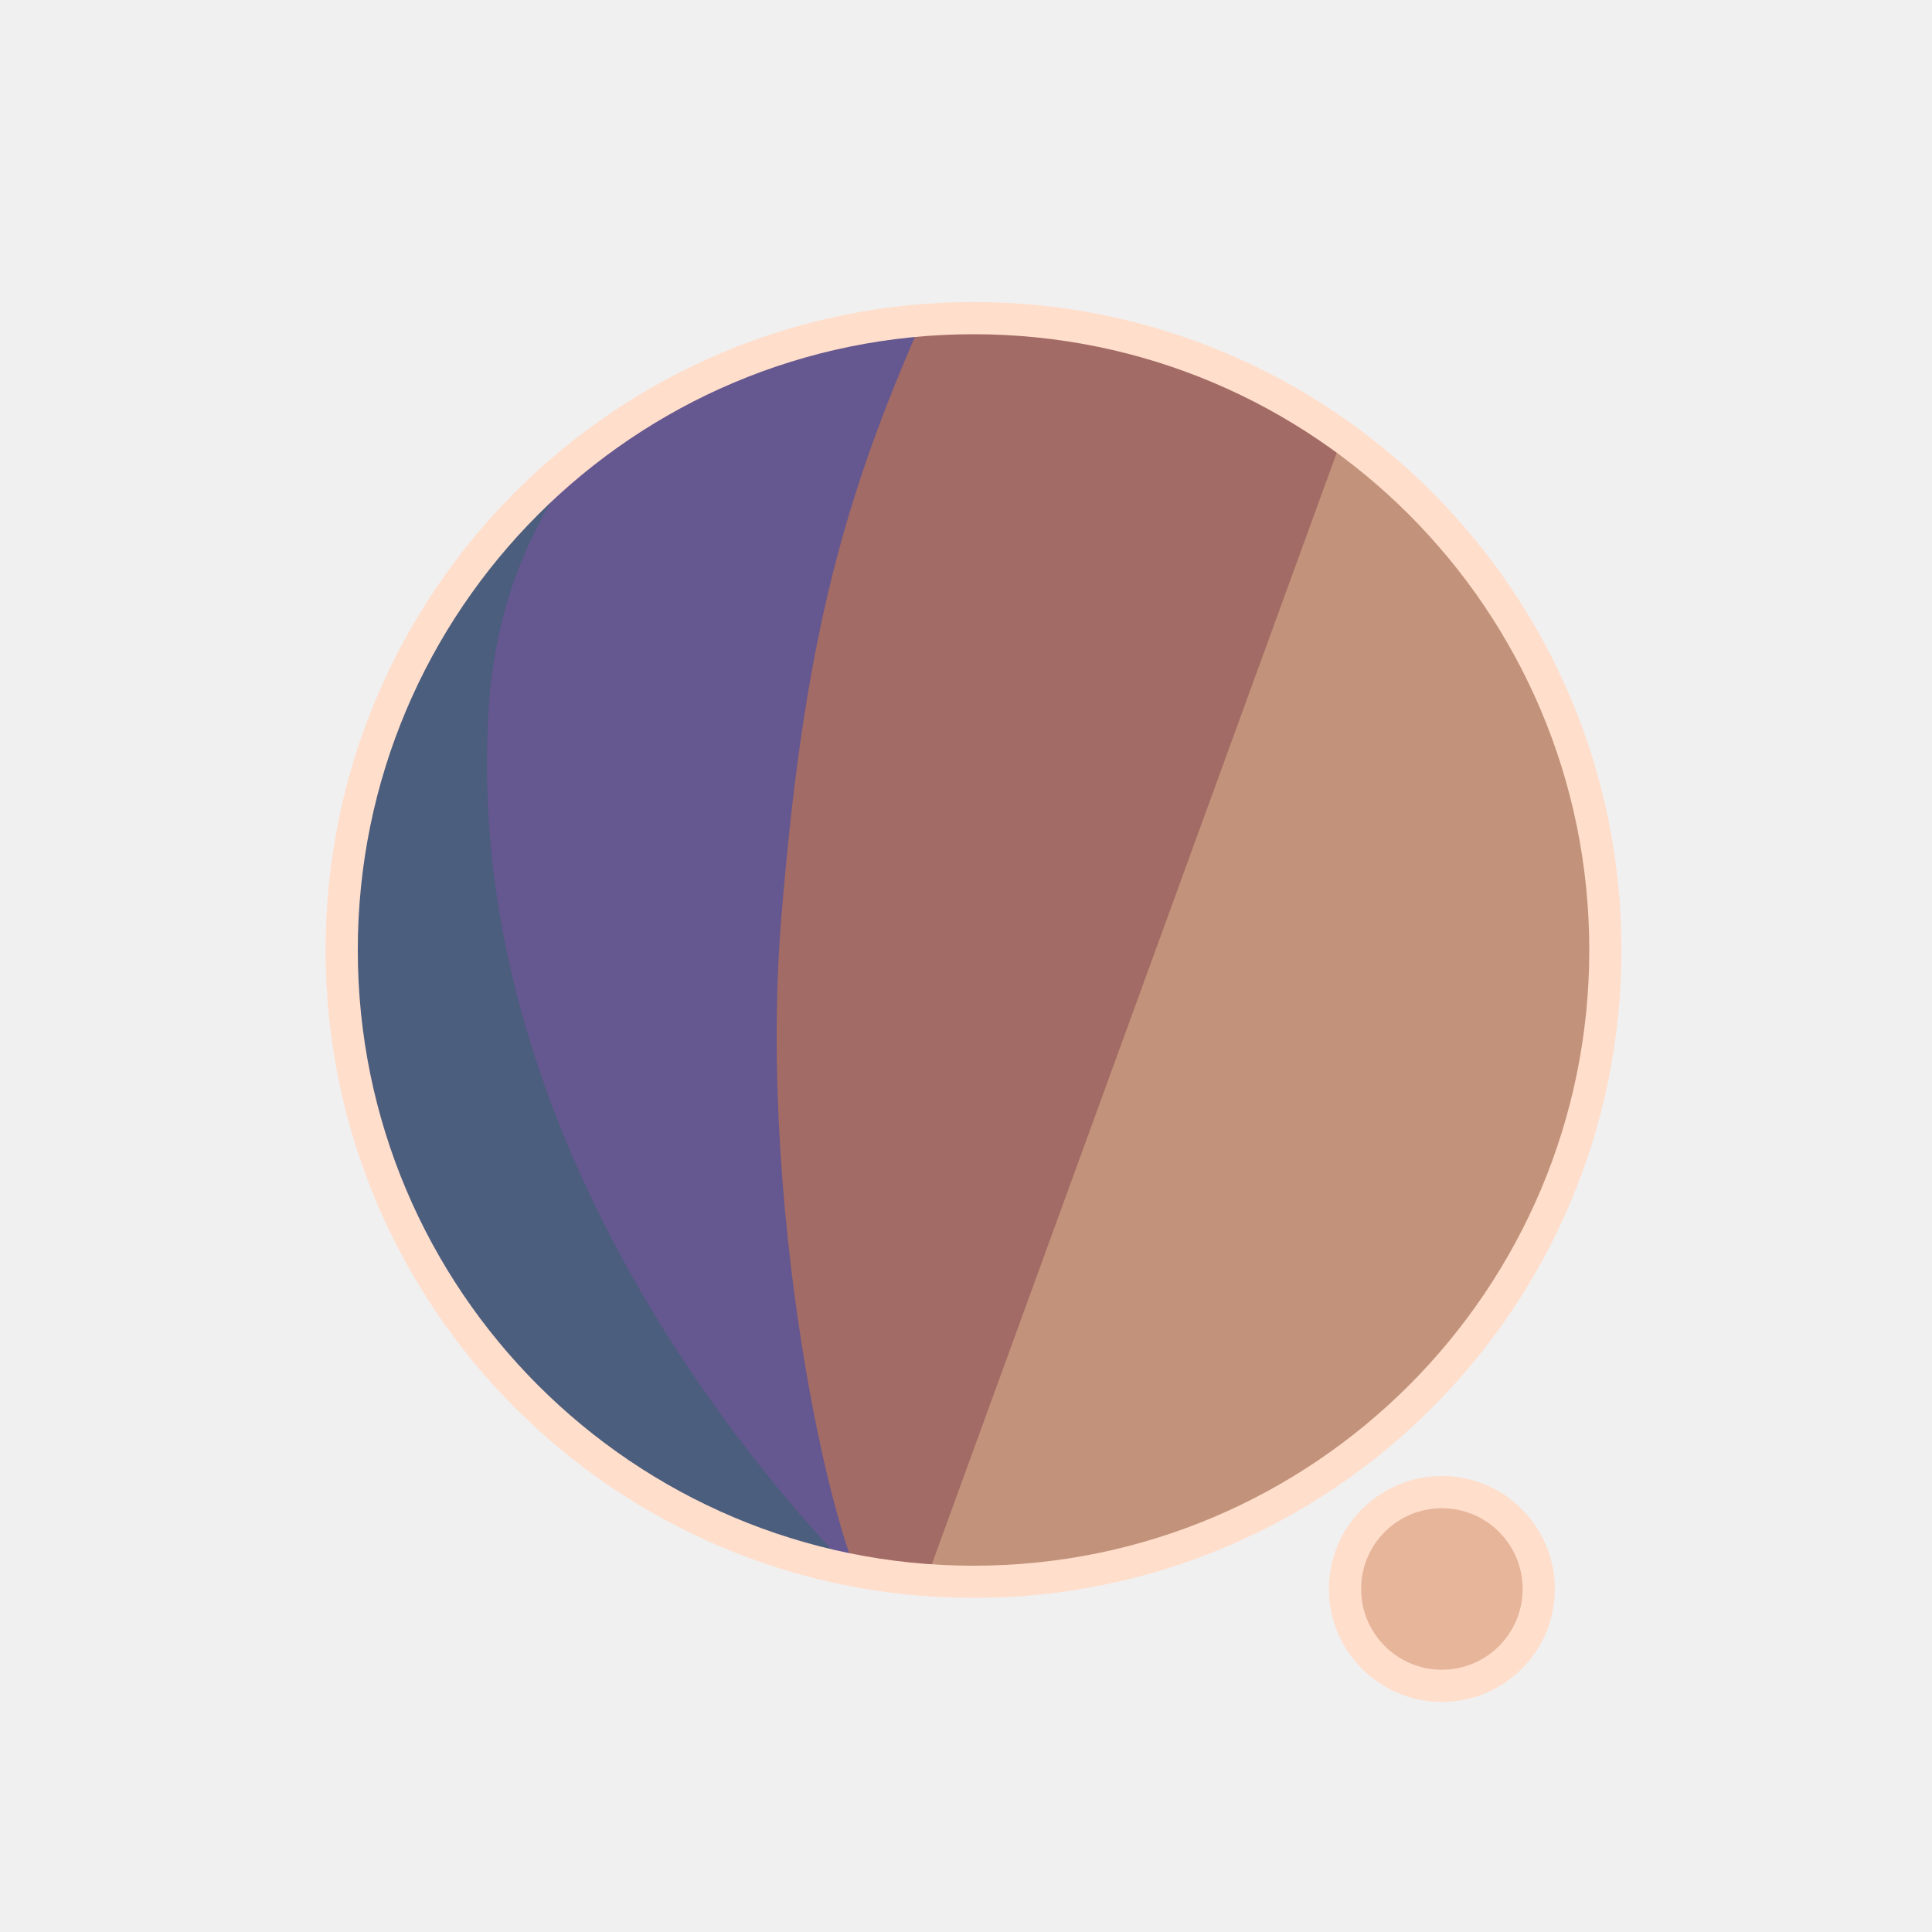
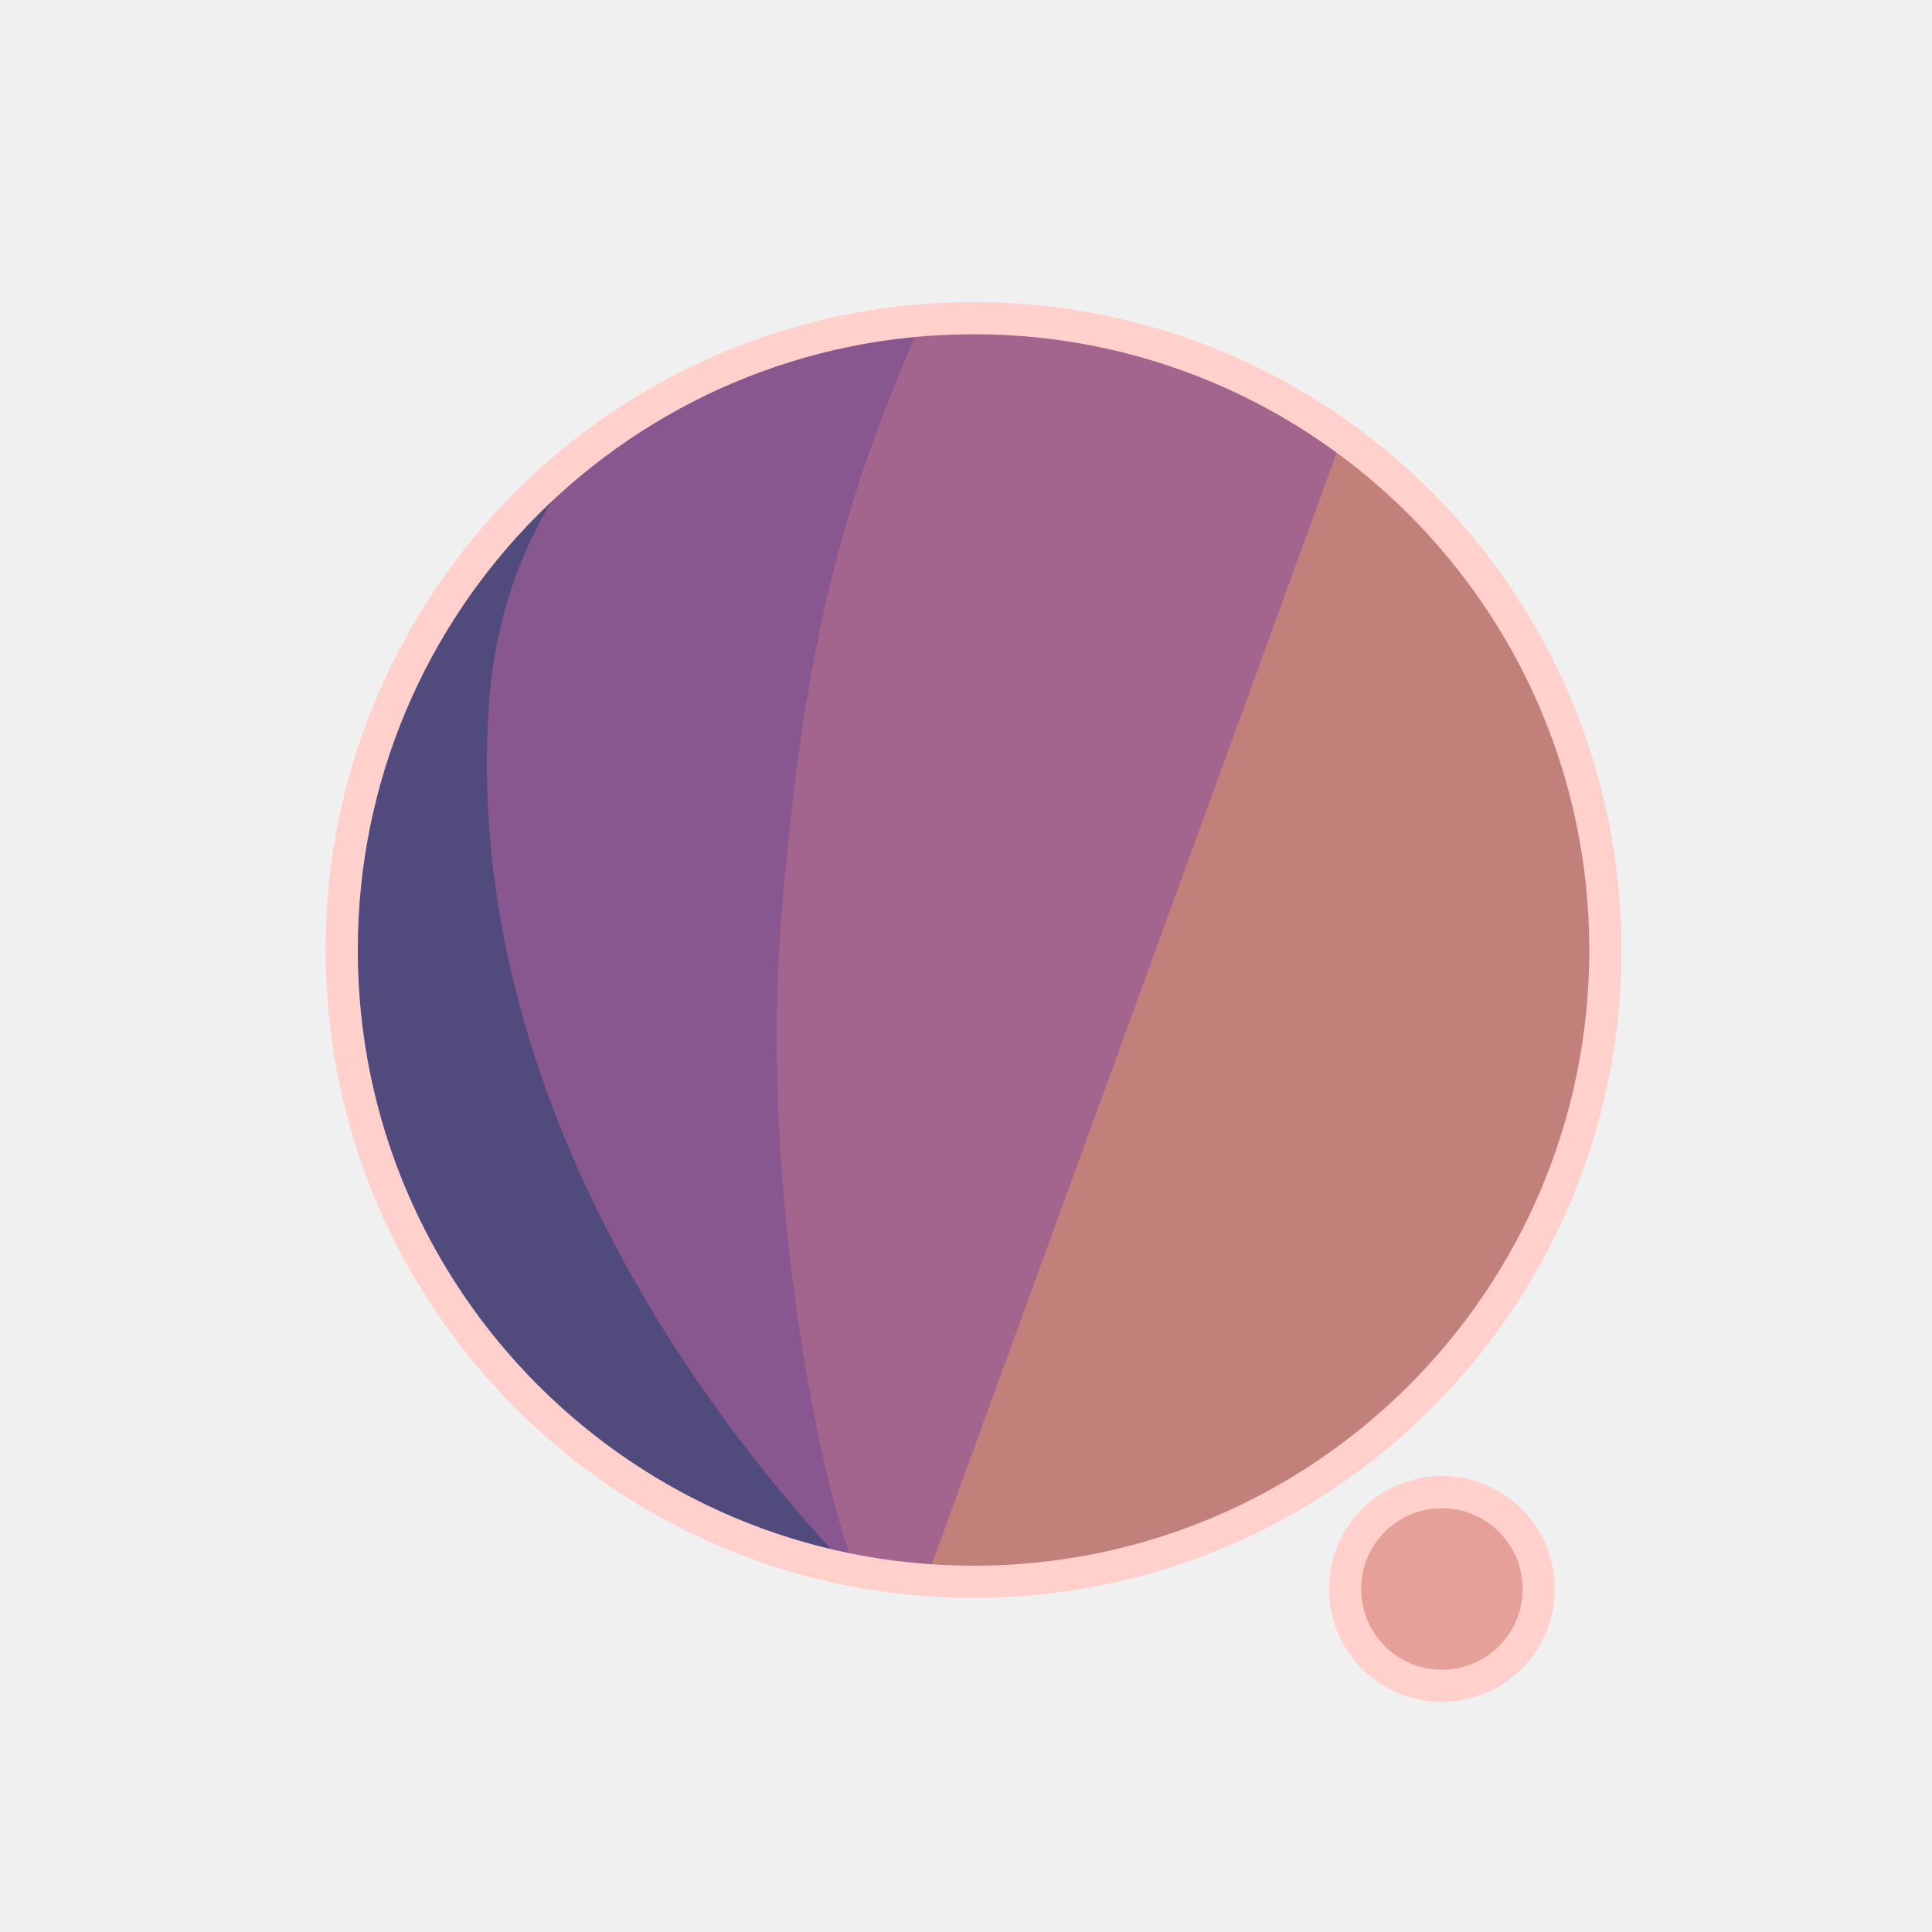
<svg xmlns="http://www.w3.org/2000/svg" width="300" height="300" viewBox="0 0 79.375 79.375" version="1.1" id="svg1">
  <defs id="defs1">
    <filter id="mask-powermask-path-effect5_inverse" style="color-interpolation-filters:sRGB" height="100" width="100" x="-50" y="-50">
      <feColorMatrix id="mask-powermask-path-effect5_primitive1" values="1" type="saturate" result="fbSourceGraphic" />
      <feColorMatrix id="mask-powermask-path-effect5_primitive2" values="-1 0 0 0 1 0 -1 0 0 1 0 0 -1 0 1 0 0 0 1 0 " in="fbSourceGraphic" />
    </filter>
    <clipPath clipPathUnits="userSpaceOnUse" id="clipPath1">
      <circle style="display:inline;fill:#000000;fill-opacity:1;stroke:none;stroke-width:0.214" id="circle3" cx="44.886" cy="38.249" r="22.842" />
    </clipPath>
    <clipPath clipPathUnits="userSpaceOnUse" id="clipPath3">
      <circle style="display:inline;opacity:1;fill:#000000;fill-opacity:1;stroke:none;stroke-width:2.646;stroke-dasharray:none;stroke-opacity:1" id="circle4" cx="39.235" cy="39.029" r="25.959" />
    </clipPath>
    <clipPath clipPathUnits="userSpaceOnUse" id="clipPath4">
      <circle style="display:inline;opacity:1;fill:#000000;fill-opacity:1;stroke:none;stroke-width:0.243" id="circle5" cx="39.997" cy="39.029" r="25.959" />
    </clipPath>
    <clipPath clipPathUnits="userSpaceOnUse" id="clipPath19">
      <g id="g20" style="display:inline">
        <circle style="display:inline;opacity:1;fill:#ffffff;fill-opacity:1;stroke:#000000;stroke-width:1.323;stroke-dasharray:none;stroke-opacity:1" id="circle20" cx="39.997" cy="39.029" r="25.959" />
        <path style="display:inline;fill:#ffffff;fill-opacity:1;stroke:none;stroke-width:1.323;stroke-linecap:round;stroke-linejoin:round;stroke-dasharray:none;stroke-opacity:1" d="M 40.972,71.749 65.107,9.074 51.262,8.513 29.654,71.374 Z" id="path20" />
      </g>
    </clipPath>
  </defs>
  <g id="layer1">
-     <circle style="display:inline;opacity:1;fill:#C2937A;fill-opacity:1;stroke:none;stroke-width:2.646;stroke-dasharray:none;stroke-opacity:1" id="path1" cx="39.997" cy="39.029" r="25.959" />
-     <circle style="display:inline;opacity:1;fill:#E6B59A;fill-opacity:1;stroke:#FFDECC;stroke-width:1.323;stroke-linecap:round;stroke-linejoin:round;stroke-dasharray:none;stroke-opacity:1" id="path23" cx="59.239" cy="65.282" r="3.979" />
-     <path style="display:inline;opacity:1;fill:#A36B65;fill-opacity:1;stroke:none;stroke-width:2.646;stroke-linecap:round;stroke-linejoin:round;stroke-dasharray:none;stroke-opacity:1" d="M 14.114,8.183 56.981,12.942 37.387,66.729 7.337,66.366 Z" id="path4" clip-path="url(#clipPath4)" />
-     <path style="display:inline;opacity:1;fill:#65578F;fill-opacity:1;stroke:none;stroke-width:2.646;stroke-linecap:round;stroke-linejoin:round;stroke-dasharray:none;stroke-opacity:1" d="m 38.537,10.093 c -4.366,9.204 -6.195,15.177 -7.208,27.727 -0.992,12.295 2.307,27.137 4.048,28.492 L 8.159,69.099 11.655,10.117 Z" id="path8" clip-path="url(#clipPath3)" transform="translate(0.7619726)" />
-     <path style="display:inline;opacity:1;fill:#4B5E7D;fill-opacity:1;stroke:none;stroke-width:2.646;stroke-linecap:round;stroke-linejoin:round;stroke-dasharray:none;stroke-opacity:1" d="m 42.193,12.318 c -4.211,1.987 -14.039,6.189 -14.818,16.984 -1.049,14.531 8.417,27.086 14.901,33.188 l -22.177,3.33 -0.971,-51.47 z" id="path12" clip-path="url(#clipPath1)" transform="matrix(1.1365,0,0,1.1365,-11.01583,-4.44086)" />
+     <circle style="display:inline;opacity:1;fill:#C2807A;fill-opacity:1;stroke:none;stroke-width:2.646;stroke-dasharray:none;stroke-opacity:1" id="path1" cx="39.997" cy="39.029" r="25.959" />
+     <circle style="display:inline;opacity:1;fill:#E6A09A;fill-opacity:1;stroke:#FFD0CC;stroke-width:1.323;stroke-linecap:round;stroke-linejoin:round;stroke-dasharray:none;stroke-opacity:1" id="path23" cx="59.239" cy="65.282" r="3.979" />
+     <path style="display:inline;opacity:1;fill:#A3658D;fill-opacity:1;stroke:none;stroke-width:2.646;stroke-linecap:round;stroke-linejoin:round;stroke-dasharray:none;stroke-opacity:1" d="M 14.114,8.183 56.981,12.942 37.387,66.729 7.337,66.366 Z" id="path4" clip-path="url(#clipPath4)" />
+     <path style="display:inline;opacity:1;fill:#89578F;fill-opacity:1;stroke:none;stroke-width:2.646;stroke-linecap:round;stroke-linejoin:round;stroke-dasharray:none;stroke-opacity:1" d="m 38.537,10.093 c -4.366,9.204 -6.195,15.177 -7.208,27.727 -0.992,12.295 2.307,27.137 4.048,28.492 L 8.159,69.099 11.655,10.117 Z" id="path8" clip-path="url(#clipPath3)" transform="translate(0.7619726)" />
+     <path style="display:inline;opacity:1;fill:#514B7D;fill-opacity:1;stroke:none;stroke-width:2.646;stroke-linecap:round;stroke-linejoin:round;stroke-dasharray:none;stroke-opacity:1" d="m 42.193,12.318 c -4.211,1.987 -14.039,6.189 -14.818,16.984 -1.049,14.531 8.417,27.086 14.901,33.188 l -22.177,3.33 -0.971,-51.47 z" id="path12" clip-path="url(#clipPath1)" transform="matrix(1.1365,0,0,1.1365,-11.01583,-4.44086)" />
    <path style="display:inline;fill:none;stroke:#ffffff;stroke-width:5.292;stroke-linecap:round;stroke-linejoin:round;stroke-dasharray:none;stroke-opacity:1" d="M 56.155,14.893 37.161,67.307 c 0.345,-0.826 6.533,-17.661 9.644,-21.104 4.78,-5.292 13.008,-2.765 13.143,4.977 0.044,2.513 -1.431,15.998 -1.431,15.998" id="path2" clip-path="url(#clipPath19)" mask="none" />
-     <circle style="display:inline;opacity:1;fill:none;fill-opacity:0;stroke:#FFDECC;stroke-width:1.323;stroke-dasharray:none;stroke-opacity:1" id="circle8" cx="39.997" cy="39.029" r="25.959" />
+     <circle style="display:inline;opacity:1;fill:none;fill-opacity:0;stroke:#FFD0CC;stroke-width:1.323;stroke-dasharray:none;stroke-opacity:1" id="circle8" cx="39.997" cy="39.029" r="25.959" />
  </g>
</svg>
